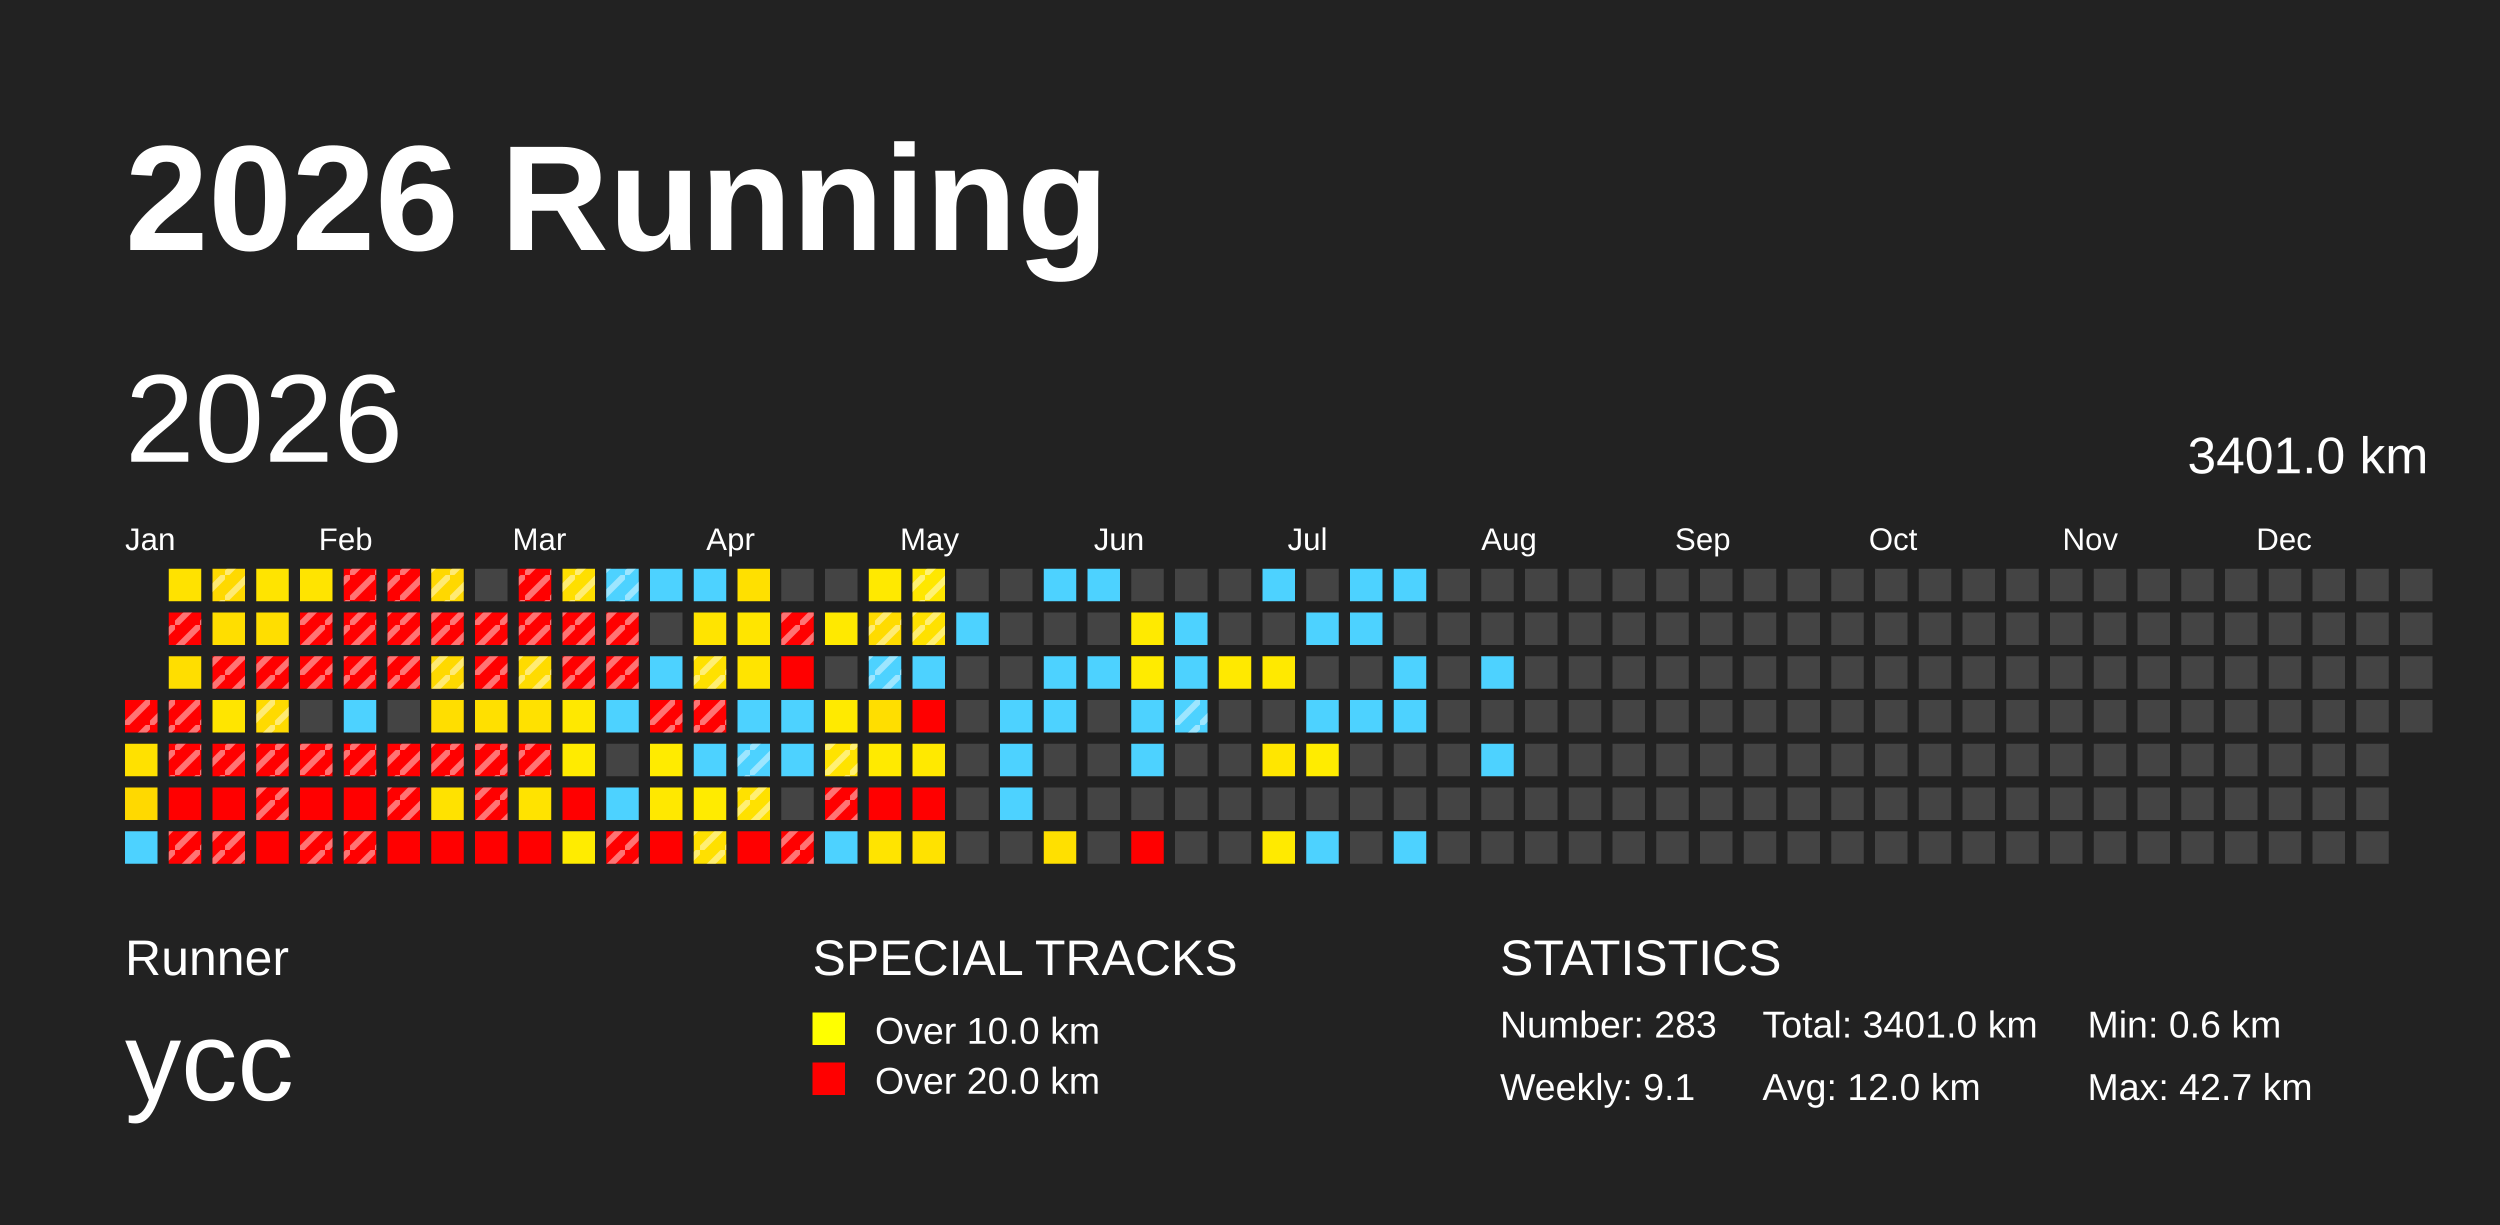
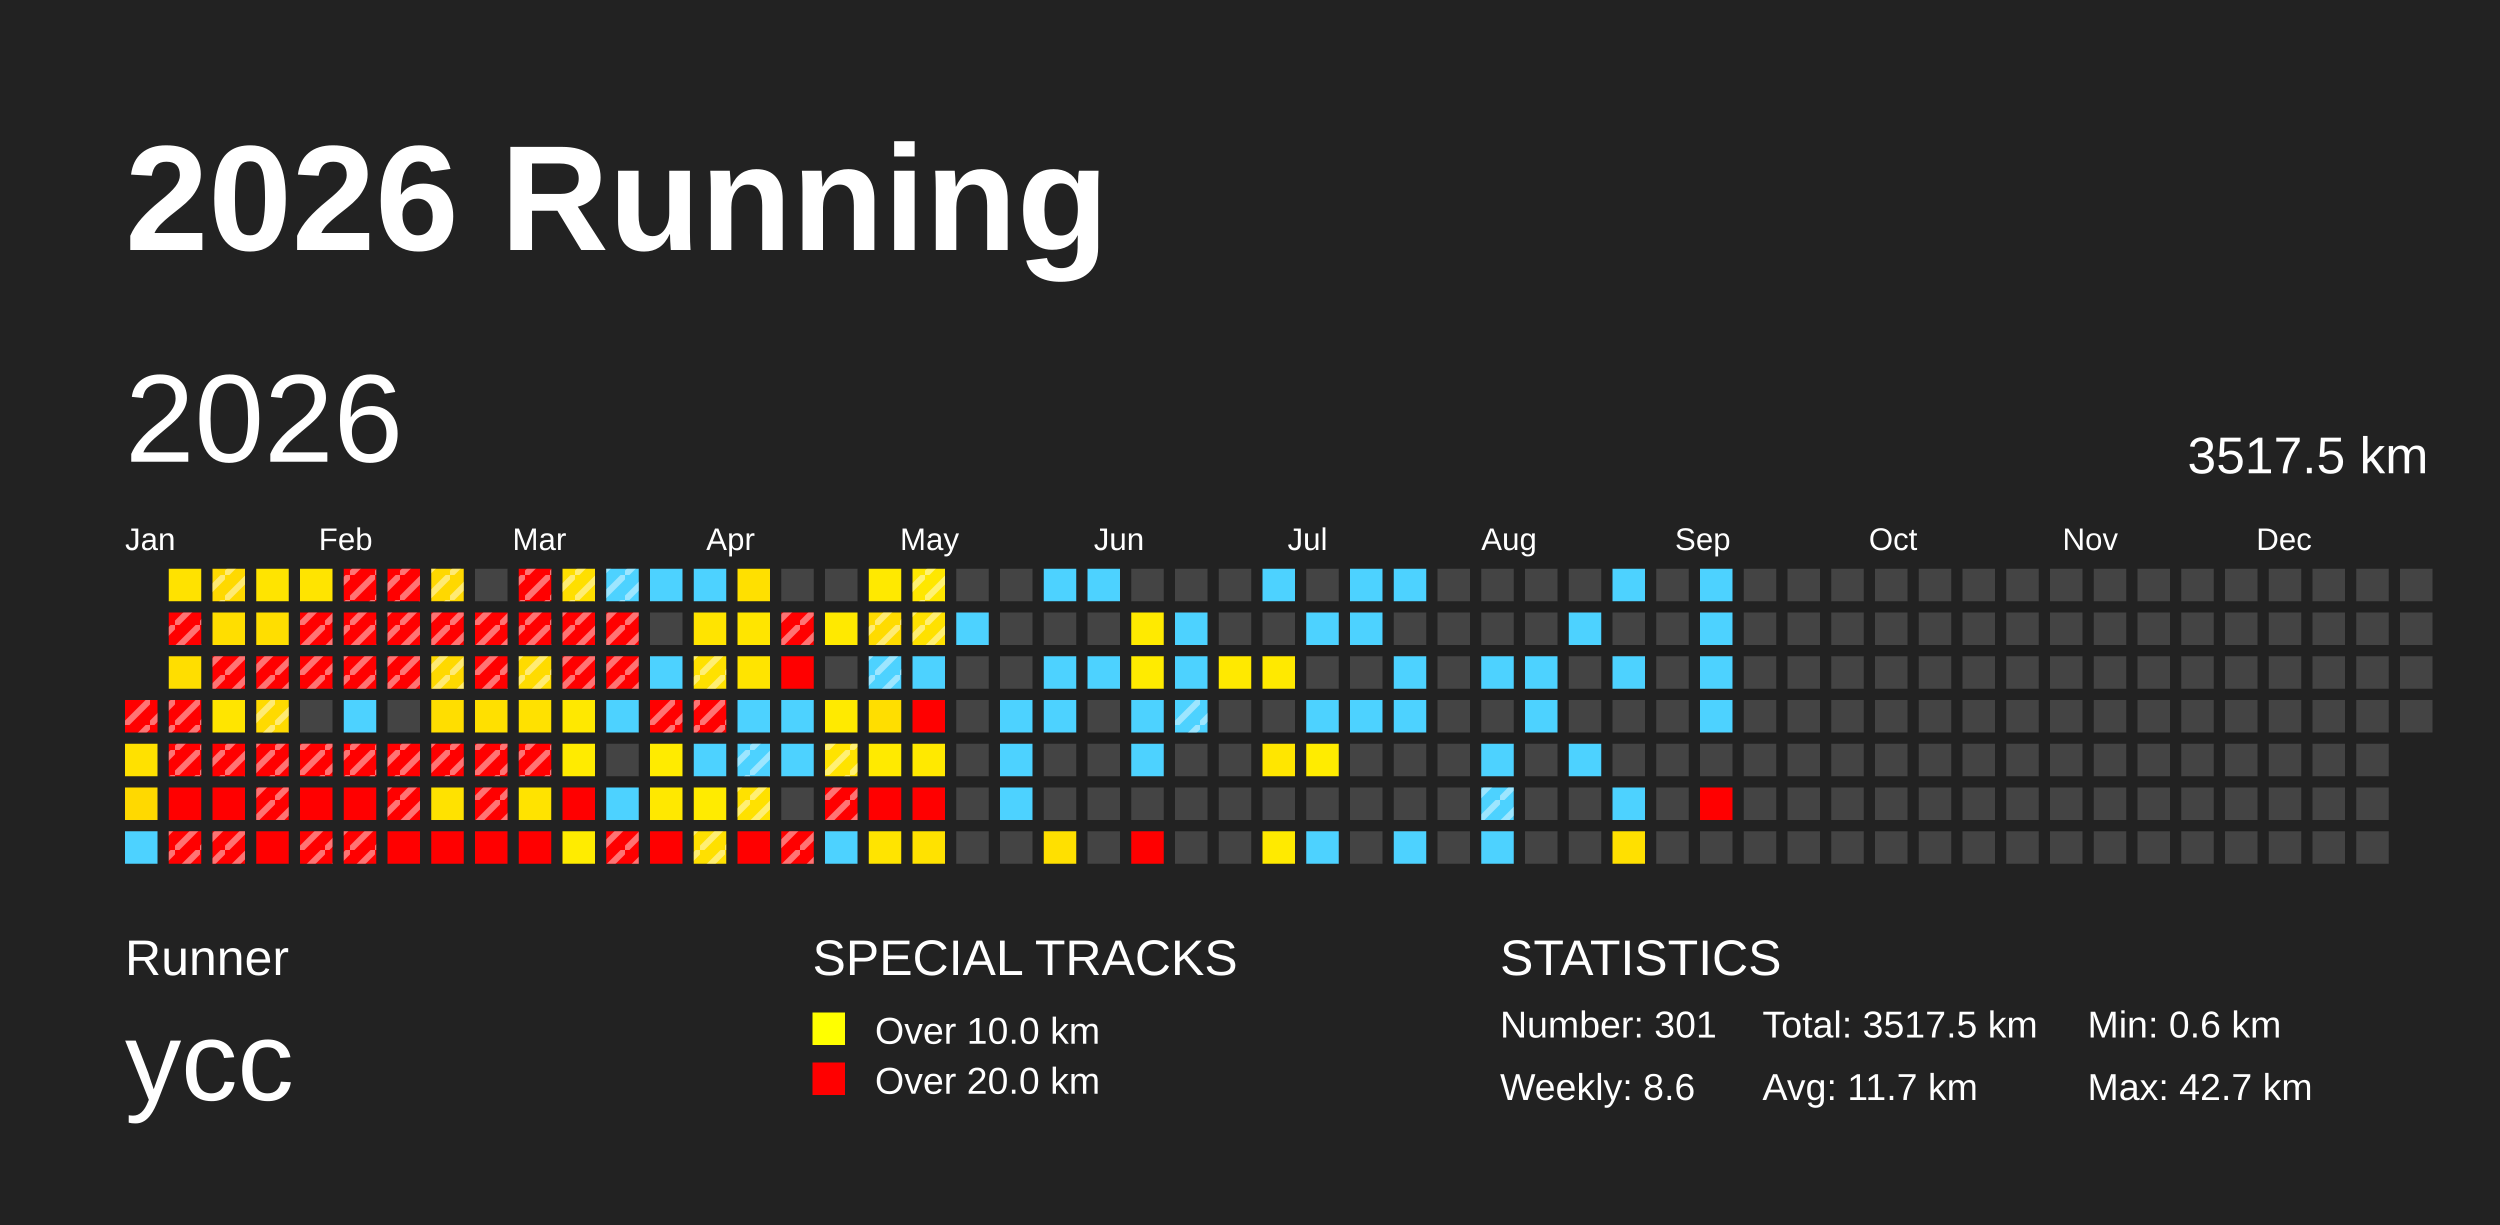
<svg xmlns="http://www.w3.org/2000/svg" baseProfile="full" height="98mm" version="1.1" viewBox="0,0,200,98" width="200mm">
  <defs>
    <pattern height="2" id="indoor-stripe" patternUnits="userSpaceOnUse" width="2">
      <line stroke="white" stroke-opacity="0.45" stroke-width="0.5" x1="0" x2="2" y1="2" y2="0" />
    </pattern>
  </defs>
  <rect fill="#222222" height="98" width="200" x="0" y="0" />
  <text fill="#FFFFFF" style="font-size:12px; font-family:Arial; font-weight:bold;" x="10" y="20">2026 Running</text>
  <text fill="#FFFFFF" style="font-size:4px; font-family:Arial" x="10" y="78">Runner</text>
  <text fill="#FFFFFF" style="font-size:9px; font-family:Arial" x="10" y="88">ycc</text>
  <text fill="#FFFFFF" style="font-size:4px; font-family:Arial" x="65" y="78">SPECIAL TRACKS</text>
  <rect fill="yellow" height="2.6" width="2.6" x="65" y="81" />
  <text fill="#FFFFFF" style="font-size:3px; font-family:Arial" x="70" y="83.5">Over 10.0 km</text>
  <rect fill="red" height="2.6" width="2.6" x="65" y="85" />
  <text fill="#FFFFFF" style="font-size:3px; font-family:Arial" x="70" y="87.5">Over 20.0 km</text>
  <text fill="#FFFFFF" style="font-size:4px; font-family:Arial" x="120" y="78">STATISTICS</text>
-   <text fill="#FFFFFF" style="font-size:3px; font-family:Arial" x="120" y="83">Number: 283</text>
-   <text fill="#FFFFFF" style="font-size:3px; font-family:Arial" x="120" y="88">Weekly: 9.1</text>
-   <text fill="#FFFFFF" style="font-size:3px; font-family:Arial" x="141" y="83">Total: 3401.0 km</text>
-   <text fill="#FFFFFF" style="font-size:3px; font-family:Arial" x="141" y="88">Avg: 12.0 km</text>
+   <text fill="#FFFFFF" style="font-size:3px; font-family:Arial" x="120" y="83">Number: 301</text>
+   <text fill="#FFFFFF" style="font-size:3px; font-family:Arial" x="120" y="88">Weekly: 8.6</text>
+   <text fill="#FFFFFF" style="font-size:3px; font-family:Arial" x="141" y="83">Total: 3517.5 km</text>
+   <text fill="#FFFFFF" style="font-size:3px; font-family:Arial" x="141" y="88">Avg: 11.7 km</text>
  <text fill="#FFFFFF" style="font-size:3px; font-family:Arial" x="167" y="83">Min: 0.6 km</text>
  <text fill="#FFFFFF" style="font-size:3px; font-family:Arial" x="167" y="88">Max: 42.7 km</text>
  <text dominant-baseline="hanging" fill="#FFFFFF" style="font-size:10.0px; font-family:Arial;" x="10" y="30">2026</text>
-   <text dominant-baseline="hanging" fill="#FFFFFF" style="font-size:4.125px; font-family:Arial;" x="175" y="35">3401.0 km</text>
+   <text dominant-baseline="hanging" fill="#FFFFFF" style="font-size:4.125px; font-family:Arial;" x="175" y="35">3517.5 km</text>
  <text fill="#FFFFFF" style="font-size:2.5px; font-family:Arial" x="10.0" y="44">Jan</text>
  <text fill="#FFFFFF" style="font-size:2.5px; font-family:Arial" x="25.5" y="44">Feb</text>
  <text fill="#FFFFFF" style="font-size:2.5px; font-family:Arial" x="41.0" y="44">Mar</text>
  <text fill="#FFFFFF" style="font-size:2.5px; font-family:Arial" x="56.5" y="44">Apr</text>
  <text fill="#FFFFFF" style="font-size:2.5px; font-family:Arial" x="72.0" y="44">May</text>
  <text fill="#FFFFFF" style="font-size:2.5px; font-family:Arial" x="87.5" y="44">Jun</text>
  <text fill="#FFFFFF" style="font-size:2.5px; font-family:Arial" x="103.0" y="44">Jul</text>
  <text fill="#FFFFFF" style="font-size:2.5px; font-family:Arial" x="118.5" y="44">Aug</text>
  <text fill="#FFFFFF" style="font-size:2.5px; font-family:Arial" x="134.0" y="44">Sep</text>
  <text fill="#FFFFFF" style="font-size:2.5px; font-family:Arial" x="149.5" y="44">Oct</text>
  <text fill="#FFFFFF" style="font-size:2.5px; font-family:Arial" x="165.0" y="44">Nov</text>
  <text fill="#FFFFFF" style="font-size:2.5px; font-family:Arial" x="180.5" y="44">Dec</text>
  <rect fill="red" height="2.6" width="2.6" x="10.0" y="56.0" />
  <rect fill="url(#indoor-stripe)" height="2.6" width="2.6" x="10.0" y="56.0" />
  <rect fill="#ffe100" height="2.6" width="2.6" x="10.0" y="59.5" />
  <rect fill="#ffd900" height="2.6" width="2.6" x="10.0" y="63.0" />
  <rect fill="#4dd2ff" height="2.6" width="2.6" x="10.0" y="66.5" />
  <rect fill="#ffe200" height="2.6" width="2.6" x="13.5" y="45.5" />
  <rect fill="red" height="2.6" width="2.6" x="13.5" y="49.0" />
  <rect fill="url(#indoor-stripe)" height="2.6" width="2.6" x="13.5" y="49.0" />
  <rect fill="#ffde00" height="2.6" width="2.6" x="13.5" y="52.5" />
  <rect fill="red" height="2.6" width="2.6" x="13.5" y="56.0" />
  <rect fill="url(#indoor-stripe)" height="2.6" width="2.6" x="13.5" y="56.0" />
  <rect fill="red" height="2.6" width="2.6" x="13.5" y="59.5" />
  <rect fill="url(#indoor-stripe)" height="2.6" width="2.6" x="13.5" y="59.5" />
  <rect fill="red" height="2.6" width="2.6" x="13.5" y="63.0" />
  <rect fill="red" height="2.6" width="2.6" x="13.5" y="66.5" />
  <rect fill="url(#indoor-stripe)" height="2.6" width="2.6" x="13.5" y="66.5" />
  <rect fill="#ffd900" height="2.6" width="2.6" x="17.0" y="45.5" />
  <rect fill="url(#indoor-stripe)" height="2.6" width="2.6" x="17.0" y="45.5" />
  <rect fill="#ffde00" height="2.6" width="2.6" x="17.0" y="49.0" />
  <rect fill="red" height="2.6" width="2.6" x="17.0" y="52.5" />
  <rect fill="url(#indoor-stripe)" height="2.6" width="2.6" x="17.0" y="52.5" />
  <rect fill="#ffe500" height="2.6" width="2.6" x="17.0" y="56.0" />
  <rect fill="red" height="2.6" width="2.6" x="17.0" y="59.5" />
  <rect fill="url(#indoor-stripe)" height="2.6" width="2.6" x="17.0" y="59.5" />
  <rect fill="red" height="2.6" width="2.6" x="17.0" y="63.0" />
  <rect fill="red" height="2.6" width="2.6" x="17.0" y="66.5" />
  <rect fill="url(#indoor-stripe)" height="2.6" width="2.6" x="17.0" y="66.5" />
  <rect fill="#ffe400" height="2.6" width="2.6" x="20.5" y="45.5" />
  <rect fill="#ffde00" height="2.6" width="2.6" x="20.5" y="49.0" />
  <rect fill="red" height="2.6" width="2.6" x="20.5" y="52.5" />
  <rect fill="url(#indoor-stripe)" height="2.6" width="2.6" x="20.5" y="52.5" />
  <rect fill="#ffda00" height="2.6" width="2.6" x="20.5" y="56.0" />
  <rect fill="url(#indoor-stripe)" height="2.6" width="2.6" x="20.5" y="56.0" />
  <rect fill="red" height="2.6" width="2.6" x="20.5" y="59.5" />
  <rect fill="url(#indoor-stripe)" height="2.6" width="2.6" x="20.5" y="59.5" />
  <rect fill="red" height="2.6" width="2.6" x="20.5" y="63.0" />
  <rect fill="url(#indoor-stripe)" height="2.6" width="2.6" x="20.5" y="63.0" />
  <rect fill="red" height="2.6" width="2.6" x="20.5" y="66.5" />
  <rect fill="#ffe400" height="2.6" width="2.6" x="24.0" y="45.5" />
  <rect fill="red" height="2.6" width="2.6" x="24.0" y="49.0" />
  <rect fill="url(#indoor-stripe)" height="2.6" width="2.6" x="24.0" y="49.0" />
  <rect fill="red" height="2.6" width="2.6" x="24.0" y="52.5" />
  <rect fill="url(#indoor-stripe)" height="2.6" width="2.6" x="24.0" y="52.5" />
  <rect fill="#444444" height="2.6" width="2.6" x="24.0" y="56.0" />
  <rect fill="red" height="2.6" width="2.6" x="24.0" y="59.5" />
  <rect fill="url(#indoor-stripe)" height="2.6" width="2.6" x="24.0" y="59.5" />
  <rect fill="red" height="2.6" width="2.6" x="24.0" y="63.0" />
  <rect fill="red" height="2.6" width="2.6" x="24.0" y="66.5" />
  <rect fill="url(#indoor-stripe)" height="2.6" width="2.6" x="24.0" y="66.5" />
  <rect fill="red" height="2.6" width="2.6" x="27.5" y="45.5" />
  <rect fill="url(#indoor-stripe)" height="2.6" width="2.6" x="27.5" y="45.5" />
  <rect fill="red" height="2.6" width="2.6" x="27.5" y="49.0" />
  <rect fill="url(#indoor-stripe)" height="2.6" width="2.6" x="27.5" y="49.0" />
  <rect fill="red" height="2.6" width="2.6" x="27.5" y="52.5" />
  <rect fill="url(#indoor-stripe)" height="2.6" width="2.6" x="27.5" y="52.5" />
  <rect fill="#4dd2ff" height="2.6" width="2.6" x="27.5" y="56.0" />
  <rect fill="red" height="2.6" width="2.6" x="27.5" y="59.5" />
  <rect fill="url(#indoor-stripe)" height="2.6" width="2.6" x="27.5" y="59.5" />
  <rect fill="red" height="2.6" width="2.6" x="27.5" y="63.0" />
  <rect fill="red" height="2.6" width="2.6" x="27.5" y="66.5" />
  <rect fill="url(#indoor-stripe)" height="2.6" width="2.6" x="27.5" y="66.5" />
  <rect fill="red" height="2.6" width="2.6" x="31.0" y="45.5" />
  <rect fill="url(#indoor-stripe)" height="2.6" width="2.6" x="31.0" y="45.5" />
  <rect fill="red" height="2.6" width="2.6" x="31.0" y="49.0" />
  <rect fill="url(#indoor-stripe)" height="2.6" width="2.6" x="31.0" y="49.0" />
  <rect fill="red" height="2.6" width="2.6" x="31.0" y="52.5" />
  <rect fill="url(#indoor-stripe)" height="2.6" width="2.6" x="31.0" y="52.5" />
  <rect fill="#444444" height="2.6" width="2.6" x="31.0" y="56.0" />
  <rect fill="red" height="2.6" width="2.6" x="31.0" y="59.5" />
  <rect fill="url(#indoor-stripe)" height="2.6" width="2.6" x="31.0" y="59.5" />
  <rect fill="red" height="2.6" width="2.6" x="31.0" y="63.0" />
  <rect fill="url(#indoor-stripe)" height="2.6" width="2.6" x="31.0" y="63.0" />
  <rect fill="red" height="2.6" width="2.6" x="31.0" y="66.5" />
  <rect fill="#ffd800" height="2.6" width="2.6" x="34.5" y="45.5" />
  <rect fill="url(#indoor-stripe)" height="2.6" width="2.6" x="34.5" y="45.5" />
  <rect fill="red" height="2.6" width="2.6" x="34.5" y="49.0" />
  <rect fill="url(#indoor-stripe)" height="2.6" width="2.6" x="34.5" y="49.0" />
  <rect fill="#ffd900" height="2.6" width="2.6" x="34.5" y="52.5" />
  <rect fill="url(#indoor-stripe)" height="2.6" width="2.6" x="34.5" y="52.5" />
  <rect fill="#ffde00" height="2.6" width="2.6" x="34.5" y="56.0" />
  <rect fill="red" height="2.6" width="2.6" x="34.5" y="59.5" />
  <rect fill="url(#indoor-stripe)" height="2.6" width="2.6" x="34.5" y="59.5" />
  <rect fill="#ffe200" height="2.6" width="2.6" x="34.5" y="63.0" />
  <rect fill="red" height="2.6" width="2.6" x="34.5" y="66.5" />
  <rect fill="#444444" height="2.6" width="2.6" x="38.0" y="45.5" />
  <rect fill="red" height="2.6" width="2.6" x="38.0" y="49.0" />
  <rect fill="url(#indoor-stripe)" height="2.6" width="2.6" x="38.0" y="49.0" />
  <rect fill="red" height="2.6" width="2.6" x="38.0" y="52.5" />
  <rect fill="url(#indoor-stripe)" height="2.6" width="2.6" x="38.0" y="52.5" />
  <rect fill="#ffe000" height="2.6" width="2.6" x="38.0" y="56.0" />
  <rect fill="red" height="2.6" width="2.6" x="38.0" y="59.5" />
  <rect fill="url(#indoor-stripe)" height="2.6" width="2.6" x="38.0" y="59.5" />
  <rect fill="red" height="2.6" width="2.6" x="38.0" y="63.0" />
  <rect fill="url(#indoor-stripe)" height="2.6" width="2.6" x="38.0" y="63.0" />
  <rect fill="red" height="2.6" width="2.6" x="38.0" y="66.5" />
  <rect fill="red" height="2.6" width="2.6" x="41.5" y="45.5" />
  <rect fill="url(#indoor-stripe)" height="2.6" width="2.6" x="41.5" y="45.5" />
  <rect fill="red" height="2.6" width="2.6" x="41.5" y="49.0" />
  <rect fill="url(#indoor-stripe)" height="2.6" width="2.6" x="41.5" y="49.0" />
  <rect fill="#ffdb00" height="2.6" width="2.6" x="41.5" y="52.5" />
  <rect fill="url(#indoor-stripe)" height="2.6" width="2.6" x="41.5" y="52.5" />
  <rect fill="#ffe100" height="2.6" width="2.6" x="41.5" y="56.0" />
  <rect fill="red" height="2.6" width="2.6" x="41.5" y="59.5" />
  <rect fill="url(#indoor-stripe)" height="2.6" width="2.6" x="41.5" y="59.5" />
  <rect fill="#ffe300" height="2.6" width="2.6" x="41.5" y="63.0" />
  <rect fill="red" height="2.6" width="2.6" x="41.5" y="66.5" />
  <rect fill="#ffdf00" height="2.6" width="2.6" x="45.0" y="45.5" />
  <rect fill="url(#indoor-stripe)" height="2.6" width="2.6" x="45.0" y="45.5" />
  <rect fill="red" height="2.6" width="2.6" x="45.0" y="49.0" />
  <rect fill="url(#indoor-stripe)" height="2.6" width="2.6" x="45.0" y="49.0" />
  <rect fill="red" height="2.6" width="2.6" x="45.0" y="52.5" />
  <rect fill="url(#indoor-stripe)" height="2.6" width="2.6" x="45.0" y="52.5" />
  <rect fill="#ffe800" height="2.6" width="2.6" x="45.0" y="56.0" />
  <rect fill="#ffeb00" height="2.6" width="2.6" x="45.0" y="59.5" />
  <rect fill="red" height="2.6" width="2.6" x="45.0" y="63.0" />
  <rect fill="#ffec00" height="2.6" width="2.6" x="45.0" y="66.5" />
  <rect fill="#4dd2ff" height="2.6" width="2.6" x="48.5" y="45.5" />
  <rect fill="url(#indoor-stripe)" height="2.6" width="2.6" x="48.5" y="45.5" />
  <rect fill="red" height="2.6" width="2.6" x="48.5" y="49.0" />
  <rect fill="url(#indoor-stripe)" height="2.6" width="2.6" x="48.5" y="49.0" />
  <rect fill="red" height="2.6" width="2.6" x="48.5" y="52.5" />
  <rect fill="url(#indoor-stripe)" height="2.6" width="2.6" x="48.5" y="52.5" />
  <rect fill="#4dd2ff" height="2.6" width="2.6" x="48.5" y="56.0" />
  <rect fill="#444444" height="2.6" width="2.6" x="48.5" y="59.5" />
  <rect fill="#4dd2ff" height="2.6" width="2.6" x="48.5" y="63.0" />
  <rect fill="red" height="2.6" width="2.6" x="48.5" y="66.5" />
  <rect fill="url(#indoor-stripe)" height="2.6" width="2.6" x="48.5" y="66.5" />
  <rect fill="#4dd2ff" height="2.6" width="2.6" x="52.0" y="45.5" />
  <rect fill="#444444" height="2.6" width="2.6" x="52.0" y="49.0" />
  <rect fill="#4dd2ff" height="2.6" width="2.6" x="52.0" y="52.5" />
  <rect fill="red" height="2.6" width="2.6" x="52.0" y="56.0" />
  <rect fill="url(#indoor-stripe)" height="2.6" width="2.6" x="52.0" y="56.0" />
  <rect fill="#ffeb00" height="2.6" width="2.6" x="52.0" y="59.5" />
  <rect fill="#ffe800" height="2.6" width="2.6" x="52.0" y="63.0" />
  <rect fill="red" height="2.6" width="2.6" x="52.0" y="66.5" />
  <rect fill="#4dd2ff" height="2.6" width="2.6" x="55.5" y="45.5" />
  <rect fill="#ffe400" height="2.6" width="2.6" x="55.5" y="49.0" />
  <rect fill="#ffe100" height="2.6" width="2.6" x="55.5" y="52.5" />
  <rect fill="url(#indoor-stripe)" height="2.6" width="2.6" x="55.5" y="52.5" />
  <rect fill="red" height="2.6" width="2.6" x="55.5" y="56.0" />
  <rect fill="url(#indoor-stripe)" height="2.6" width="2.6" x="55.5" y="56.0" />
  <rect fill="#4dd2ff" height="2.6" width="2.6" x="55.5" y="59.5" />
  <rect fill="#ffeb00" height="2.6" width="2.6" x="55.5" y="63.0" />
  <rect fill="#ffe000" height="2.6" width="2.6" x="55.5" y="66.5" />
  <rect fill="url(#indoor-stripe)" height="2.6" width="2.6" x="55.5" y="66.5" />
  <rect fill="#ffe000" height="2.6" width="2.6" x="59.0" y="45.5" />
  <rect fill="#ffe500" height="2.6" width="2.6" x="59.0" y="49.0" />
  <rect fill="#ffe400" height="2.6" width="2.6" x="59.0" y="52.5" />
  <rect fill="#4dd2ff" height="2.6" width="2.6" x="59.0" y="56.0" />
  <rect fill="#4dd2ff" height="2.6" width="2.6" x="59.0" y="59.5" />
  <rect fill="url(#indoor-stripe)" height="2.6" width="2.6" x="59.0" y="59.5" />
  <rect fill="#ffe100" height="2.6" width="2.6" x="59.0" y="63.0" />
  <rect fill="url(#indoor-stripe)" height="2.6" width="2.6" x="59.0" y="63.0" />
  <rect fill="red" height="2.6" width="2.6" x="59.0" y="66.5" />
  <rect fill="#444444" height="2.6" width="2.6" x="62.5" y="45.5" />
  <rect fill="red" height="2.6" width="2.6" x="62.5" y="49.0" />
  <rect fill="url(#indoor-stripe)" height="2.6" width="2.6" x="62.5" y="49.0" />
  <rect fill="red" height="2.6" width="2.6" x="62.5" y="52.5" />
  <rect fill="#4dd2ff" height="2.6" width="2.6" x="62.5" y="56.0" />
  <rect fill="#4dd2ff" height="2.6" width="2.6" x="62.5" y="59.5" />
  <rect fill="#444444" height="2.6" width="2.6" x="62.5" y="63.0" />
  <rect fill="red" height="2.6" width="2.6" x="62.5" y="66.5" />
  <rect fill="url(#indoor-stripe)" height="2.6" width="2.6" x="62.5" y="66.5" />
  <rect fill="#444444" height="2.6" width="2.6" x="66.0" y="45.5" />
  <rect fill="#ffe900" height="2.6" width="2.6" x="66.0" y="49.0" />
  <rect fill="#444444" height="2.6" width="2.6" x="66.0" y="52.5" />
  <rect fill="#ffea00" height="2.6" width="2.6" x="66.0" y="56.0" />
  <rect fill="#ffe300" height="2.6" width="2.6" x="66.0" y="59.5" />
  <rect fill="url(#indoor-stripe)" height="2.6" width="2.6" x="66.0" y="59.5" />
  <rect fill="red" height="2.6" width="2.6" x="66.0" y="63.0" />
  <rect fill="url(#indoor-stripe)" height="2.6" width="2.6" x="66.0" y="63.0" />
  <rect fill="#4dd2ff" height="2.6" width="2.6" x="66.0" y="66.5" />
  <rect fill="#ffe900" height="2.6" width="2.6" x="69.5" y="45.5" />
  <rect fill="#ffdb00" height="2.6" width="2.6" x="69.5" y="49.0" />
  <rect fill="url(#indoor-stripe)" height="2.6" width="2.6" x="69.5" y="49.0" />
  <rect fill="#4dd2ff" height="2.6" width="2.6" x="69.5" y="52.5" />
  <rect fill="url(#indoor-stripe)" height="2.6" width="2.6" x="69.5" y="52.5" />
  <rect fill="#ffde00" height="2.6" width="2.6" x="69.5" y="56.0" />
  <rect fill="#ffea00" height="2.6" width="2.6" x="69.5" y="59.5" />
  <rect fill="red" height="2.6" width="2.6" x="69.5" y="63.0" />
  <rect fill="#ffe400" height="2.6" width="2.6" x="69.5" y="66.5" />
  <rect fill="#ffe700" height="2.6" width="2.6" x="73.0" y="45.5" />
  <rect fill="url(#indoor-stripe)" height="2.6" width="2.6" x="73.0" y="45.5" />
  <rect fill="#ffe100" height="2.6" width="2.6" x="73.0" y="49.0" />
  <rect fill="url(#indoor-stripe)" height="2.6" width="2.6" x="73.0" y="49.0" />
  <rect fill="#4dd2ff" height="2.6" width="2.6" x="73.0" y="52.5" />
  <rect fill="red" height="2.6" width="2.6" x="73.0" y="56.0" />
  <rect fill="#ffe900" height="2.6" width="2.6" x="73.0" y="59.5" />
  <rect fill="red" height="2.6" width="2.6" x="73.0" y="63.0" />
  <rect fill="#ffe200" height="2.6" width="2.6" x="73.0" y="66.5" />
  <rect fill="#444444" height="2.6" width="2.6" x="76.5" y="45.5" />
  <rect fill="#4dd2ff" height="2.6" width="2.6" x="76.5" y="49.0" />
  <rect fill="#444444" height="2.6" width="2.6" x="76.5" y="52.5" />
  <rect fill="#444444" height="2.6" width="2.6" x="76.5" y="56.0" />
  <rect fill="#444444" height="2.6" width="2.6" x="76.5" y="59.5" />
  <rect fill="#444444" height="2.6" width="2.6" x="76.5" y="63.0" />
  <rect fill="#444444" height="2.6" width="2.6" x="76.5" y="66.5" />
  <rect fill="#444444" height="2.6" width="2.6" x="80.0" y="45.5" />
  <rect fill="#444444" height="2.6" width="2.6" x="80.0" y="49.0" />
  <rect fill="#444444" height="2.6" width="2.6" x="80.0" y="52.5" />
  <rect fill="#4dd2ff" height="2.6" width="2.6" x="80.0" y="56.0" />
  <rect fill="#4dd2ff" height="2.6" width="2.6" x="80.0" y="59.5" />
  <rect fill="#4dd2ff" height="2.6" width="2.6" x="80.0" y="63.0" />
  <rect fill="#444444" height="2.6" width="2.6" x="80.0" y="66.5" />
  <rect fill="#4dd2ff" height="2.6" width="2.6" x="83.5" y="45.5" />
  <rect fill="#444444" height="2.6" width="2.6" x="83.5" y="49.0" />
  <rect fill="#4dd2ff" height="2.6" width="2.6" x="83.5" y="52.5" />
  <rect fill="#4dd2ff" height="2.6" width="2.6" x="83.5" y="56.0" />
  <rect fill="#444444" height="2.6" width="2.6" x="83.5" y="59.5" />
  <rect fill="#444444" height="2.6" width="2.6" x="83.5" y="63.0" />
  <rect fill="#ffe000" height="2.6" width="2.6" x="83.5" y="66.5" />
  <rect fill="#4dd2ff" height="2.6" width="2.6" x="87.0" y="45.5" />
  <rect fill="#444444" height="2.6" width="2.6" x="87.0" y="49.0" />
  <rect fill="#4dd2ff" height="2.6" width="2.6" x="87.0" y="52.5" />
  <rect fill="#444444" height="2.6" width="2.6" x="87.0" y="56.0" />
  <rect fill="#444444" height="2.6" width="2.6" x="87.0" y="59.5" />
  <rect fill="#444444" height="2.6" width="2.6" x="87.0" y="63.0" />
  <rect fill="#444444" height="2.6" width="2.6" x="87.0" y="66.5" />
  <rect fill="#444444" height="2.6" width="2.6" x="90.5" y="45.5" />
  <rect fill="#ffea00" height="2.6" width="2.6" x="90.5" y="49.0" />
  <rect fill="#ffeb00" height="2.6" width="2.6" x="90.5" y="52.5" />
  <rect fill="#4dd2ff" height="2.6" width="2.6" x="90.5" y="56.0" />
  <rect fill="#4dd2ff" height="2.6" width="2.6" x="90.5" y="59.5" />
  <rect fill="#444444" height="2.6" width="2.6" x="90.5" y="63.0" />
  <rect fill="red" height="2.6" width="2.6" x="90.5" y="66.5" />
  <rect fill="#444444" height="2.6" width="2.6" x="94.0" y="45.5" />
  <rect fill="#4dd2ff" height="2.6" width="2.6" x="94.0" y="49.0" />
  <rect fill="#4dd2ff" height="2.6" width="2.6" x="94.0" y="52.5" />
  <rect fill="#4dd2ff" height="2.6" width="2.6" x="94.0" y="56.0" />
  <rect fill="url(#indoor-stripe)" height="2.6" width="2.6" x="94.0" y="56.0" />
  <rect fill="#444444" height="2.6" width="2.6" x="94.0" y="59.5" />
  <rect fill="#444444" height="2.6" width="2.6" x="94.0" y="63.0" />
  <rect fill="#444444" height="2.6" width="2.6" x="94.0" y="66.5" />
  <rect fill="#444444" height="2.6" width="2.6" x="97.5" y="45.5" />
  <rect fill="#444444" height="2.6" width="2.6" x="97.5" y="49.0" />
  <rect fill="#ffe900" height="2.6" width="2.6" x="97.5" y="52.5" />
  <rect fill="#444444" height="2.6" width="2.6" x="97.5" y="56.0" />
  <rect fill="#444444" height="2.6" width="2.6" x="97.5" y="59.5" />
  <rect fill="#444444" height="2.6" width="2.6" x="97.5" y="63.0" />
  <rect fill="#444444" height="2.6" width="2.6" x="97.5" y="66.5" />
  <rect fill="#4dd2ff" height="2.6" width="2.6" x="101.0" y="45.5" />
  <rect fill="#444444" height="2.6" width="2.6" x="101.0" y="49.0" />
  <rect fill="#ffe900" height="2.6" width="2.6" x="101.0" y="52.5" />
  <rect fill="#444444" height="2.6" width="2.6" x="101.0" y="56.0" />
  <rect fill="#ffe600" height="2.6" width="2.6" x="101.0" y="59.5" />
  <rect fill="#444444" height="2.6" width="2.6" x="101.0" y="63.0" />
  <rect fill="#ffea00" height="2.6" width="2.6" x="101.0" y="66.5" />
  <rect fill="#444444" height="2.6" width="2.6" x="104.5" y="45.5" />
  <rect fill="#4dd2ff" height="2.6" width="2.6" x="104.5" y="49.0" />
  <rect fill="#444444" height="2.6" width="2.6" x="104.5" y="52.5" />
  <rect fill="#4dd2ff" height="2.6" width="2.6" x="104.5" y="56.0" />
  <rect fill="#ffec00" height="2.6" width="2.6" x="104.5" y="59.5" />
  <rect fill="#444444" height="2.6" width="2.6" x="104.5" y="63.0" />
  <rect fill="#4dd2ff" height="2.6" width="2.6" x="104.5" y="66.5" />
  <rect fill="#4dd2ff" height="2.6" width="2.6" x="108.0" y="45.5" />
  <rect fill="#4dd2ff" height="2.6" width="2.6" x="108.0" y="49.0" />
  <rect fill="#444444" height="2.6" width="2.6" x="108.0" y="52.5" />
  <rect fill="#4dd2ff" height="2.6" width="2.6" x="108.0" y="56.0" />
  <rect fill="#444444" height="2.6" width="2.6" x="108.0" y="59.5" />
  <rect fill="#444444" height="2.6" width="2.6" x="108.0" y="63.0" />
  <rect fill="#444444" height="2.6" width="2.6" x="108.0" y="66.5" />
  <rect fill="#4dd2ff" height="2.6" width="2.6" x="111.5" y="45.5" />
  <rect fill="#444444" height="2.6" width="2.6" x="111.5" y="49.0" />
  <rect fill="#4dd2ff" height="2.6" width="2.6" x="111.5" y="52.5" />
  <rect fill="#4dd2ff" height="2.6" width="2.6" x="111.5" y="56.0" />
  <rect fill="#444444" height="2.6" width="2.6" x="111.5" y="59.5" />
  <rect fill="#444444" height="2.6" width="2.6" x="111.5" y="63.0" />
  <rect fill="#4dd2ff" height="2.6" width="2.6" x="111.5" y="66.5" />
  <rect fill="#444444" height="2.6" width="2.6" x="115.0" y="45.5" />
  <rect fill="#444444" height="2.6" width="2.6" x="115.0" y="49.0" />
  <rect fill="#444444" height="2.6" width="2.6" x="115.0" y="52.5" />
  <rect fill="#444444" height="2.6" width="2.6" x="115.0" y="56.0" />
  <rect fill="#444444" height="2.6" width="2.6" x="115.0" y="59.5" />
  <rect fill="#444444" height="2.6" width="2.6" x="115.0" y="63.0" />
  <rect fill="#444444" height="2.6" width="2.6" x="115.0" y="66.5" />
  <rect fill="#444444" height="2.6" width="2.6" x="118.5" y="45.5" />
  <rect fill="#444444" height="2.6" width="2.6" x="118.5" y="49.0" />
  <rect fill="#4dd2ff" height="2.6" width="2.6" x="118.5" y="52.5" />
  <rect fill="#444444" height="2.6" width="2.6" x="118.5" y="56.0" />
  <rect fill="#4dd2ff" height="2.6" width="2.6" x="118.5" y="59.5" />
-   <rect fill="#444444" height="2.6" width="2.6" x="118.5" y="63.0" />
-   <rect fill="#444444" height="2.6" width="2.6" x="118.5" y="66.5" />
+   <rect fill="#4dd2ff" height="2.6" width="2.6" x="118.5" y="63.0" />
+   <rect fill="url(#indoor-stripe)" height="2.6" width="2.6" x="118.5" y="63.0" />
+   <rect fill="#4dd2ff" height="2.6" width="2.6" x="118.5" y="66.5" />
  <rect fill="#444444" height="2.6" width="2.6" x="122.0" y="45.5" />
  <rect fill="#444444" height="2.6" width="2.6" x="122.0" y="49.0" />
-   <rect fill="#444444" height="2.6" width="2.6" x="122.0" y="52.5" />
-   <rect fill="#444444" height="2.6" width="2.6" x="122.0" y="56.0" />
+   <rect fill="#4dd2ff" height="2.6" width="2.6" x="122.0" y="52.5" />
+   <rect fill="#4dd2ff" height="2.6" width="2.6" x="122.0" y="56.0" />
  <rect fill="#444444" height="2.6" width="2.6" x="122.0" y="59.5" />
  <rect fill="#444444" height="2.6" width="2.6" x="122.0" y="63.0" />
  <rect fill="#444444" height="2.6" width="2.6" x="122.0" y="66.5" />
  <rect fill="#444444" height="2.6" width="2.6" x="125.5" y="45.5" />
-   <rect fill="#444444" height="2.6" width="2.6" x="125.5" y="49.0" />
+   <rect fill="#4dd2ff" height="2.6" width="2.6" x="125.5" y="49.0" />
  <rect fill="#444444" height="2.6" width="2.6" x="125.5" y="52.5" />
  <rect fill="#444444" height="2.6" width="2.6" x="125.5" y="56.0" />
-   <rect fill="#444444" height="2.6" width="2.6" x="125.5" y="59.5" />
+   <rect fill="#4dd2ff" height="2.6" width="2.6" x="125.5" y="59.5" />
  <rect fill="#444444" height="2.6" width="2.6" x="125.5" y="63.0" />
  <rect fill="#444444" height="2.6" width="2.6" x="125.5" y="66.5" />
-   <rect fill="#444444" height="2.6" width="2.6" x="129.0" y="45.5" />
+   <rect fill="#4dd2ff" height="2.6" width="2.6" x="129.0" y="45.5" />
  <rect fill="#444444" height="2.6" width="2.6" x="129.0" y="49.0" />
-   <rect fill="#444444" height="2.6" width="2.6" x="129.0" y="52.5" />
+   <rect fill="#4dd2ff" height="2.6" width="2.6" x="129.0" y="52.5" />
  <rect fill="#444444" height="2.6" width="2.6" x="129.0" y="56.0" />
  <rect fill="#444444" height="2.6" width="2.6" x="129.0" y="59.5" />
-   <rect fill="#444444" height="2.6" width="2.6" x="129.0" y="63.0" />
-   <rect fill="#444444" height="2.6" width="2.6" x="129.0" y="66.5" />
+   <rect fill="#4dd2ff" height="2.6" width="2.6" x="129.0" y="63.0" />
+   <rect fill="#ffe000" height="2.6" width="2.6" x="129.0" y="66.5" />
  <rect fill="#444444" height="2.6" width="2.6" x="132.5" y="45.5" />
  <rect fill="#444444" height="2.6" width="2.6" x="132.5" y="49.0" />
  <rect fill="#444444" height="2.6" width="2.6" x="132.5" y="52.5" />
  <rect fill="#444444" height="2.6" width="2.6" x="132.5" y="56.0" />
  <rect fill="#444444" height="2.6" width="2.6" x="132.5" y="59.5" />
  <rect fill="#444444" height="2.6" width="2.6" x="132.5" y="63.0" />
  <rect fill="#444444" height="2.6" width="2.6" x="132.5" y="66.5" />
-   <rect fill="#444444" height="2.6" width="2.6" x="136.0" y="45.5" />
-   <rect fill="#444444" height="2.6" width="2.6" x="136.0" y="49.0" />
-   <rect fill="#444444" height="2.6" width="2.6" x="136.0" y="52.5" />
-   <rect fill="#444444" height="2.6" width="2.6" x="136.0" y="56.0" />
+   <rect fill="#4dd2ff" height="2.6" width="2.6" x="136.0" y="45.5" />
+   <rect fill="#4dd2ff" height="2.6" width="2.6" x="136.0" y="49.0" />
+   <rect fill="#4dd2ff" height="2.6" width="2.6" x="136.0" y="52.5" />
+   <rect fill="#4dd2ff" height="2.6" width="2.6" x="136.0" y="56.0" />
  <rect fill="#444444" height="2.6" width="2.6" x="136.0" y="59.5" />
-   <rect fill="#444444" height="2.6" width="2.6" x="136.0" y="63.0" />
+   <rect fill="red" height="2.6" width="2.6" x="136.0" y="63.0" />
  <rect fill="#444444" height="2.6" width="2.6" x="136.0" y="66.5" />
  <rect fill="#444444" height="2.6" width="2.6" x="139.5" y="45.5" />
  <rect fill="#444444" height="2.6" width="2.6" x="139.5" y="49.0" />
  <rect fill="#444444" height="2.6" width="2.6" x="139.5" y="52.5" />
  <rect fill="#444444" height="2.6" width="2.6" x="139.5" y="56.0" />
  <rect fill="#444444" height="2.6" width="2.6" x="139.5" y="59.5" />
  <rect fill="#444444" height="2.6" width="2.6" x="139.5" y="63.0" />
  <rect fill="#444444" height="2.6" width="2.6" x="139.5" y="66.5" />
  <rect fill="#444444" height="2.6" width="2.6" x="143.0" y="45.5" />
  <rect fill="#444444" height="2.6" width="2.6" x="143.0" y="49.0" />
  <rect fill="#444444" height="2.6" width="2.6" x="143.0" y="52.5" />
  <rect fill="#444444" height="2.6" width="2.6" x="143.0" y="56.0" />
  <rect fill="#444444" height="2.6" width="2.6" x="143.0" y="59.5" />
  <rect fill="#444444" height="2.6" width="2.6" x="143.0" y="63.0" />
  <rect fill="#444444" height="2.6" width="2.6" x="143.0" y="66.5" />
  <rect fill="#444444" height="2.6" width="2.6" x="146.5" y="45.5" />
  <rect fill="#444444" height="2.6" width="2.6" x="146.5" y="49.0" />
  <rect fill="#444444" height="2.6" width="2.6" x="146.5" y="52.5" />
  <rect fill="#444444" height="2.6" width="2.6" x="146.5" y="56.0" />
  <rect fill="#444444" height="2.6" width="2.6" x="146.5" y="59.5" />
  <rect fill="#444444" height="2.6" width="2.6" x="146.5" y="63.0" />
  <rect fill="#444444" height="2.6" width="2.6" x="146.5" y="66.5" />
  <rect fill="#444444" height="2.6" width="2.6" x="150.0" y="45.5" />
  <rect fill="#444444" height="2.6" width="2.6" x="150.0" y="49.0" />
  <rect fill="#444444" height="2.6" width="2.6" x="150.0" y="52.5" />
  <rect fill="#444444" height="2.6" width="2.6" x="150.0" y="56.0" />
  <rect fill="#444444" height="2.6" width="2.6" x="150.0" y="59.5" />
  <rect fill="#444444" height="2.6" width="2.6" x="150.0" y="63.0" />
  <rect fill="#444444" height="2.6" width="2.6" x="150.0" y="66.5" />
  <rect fill="#444444" height="2.6" width="2.6" x="153.5" y="45.5" />
  <rect fill="#444444" height="2.6" width="2.6" x="153.5" y="49.0" />
  <rect fill="#444444" height="2.6" width="2.6" x="153.5" y="52.5" />
  <rect fill="#444444" height="2.6" width="2.6" x="153.5" y="56.0" />
  <rect fill="#444444" height="2.6" width="2.6" x="153.5" y="59.5" />
  <rect fill="#444444" height="2.6" width="2.6" x="153.5" y="63.0" />
  <rect fill="#444444" height="2.6" width="2.6" x="153.5" y="66.5" />
  <rect fill="#444444" height="2.6" width="2.6" x="157.0" y="45.5" />
  <rect fill="#444444" height="2.6" width="2.6" x="157.0" y="49.0" />
  <rect fill="#444444" height="2.6" width="2.6" x="157.0" y="52.5" />
  <rect fill="#444444" height="2.6" width="2.6" x="157.0" y="56.0" />
  <rect fill="#444444" height="2.6" width="2.6" x="157.0" y="59.5" />
  <rect fill="#444444" height="2.6" width="2.6" x="157.0" y="63.0" />
  <rect fill="#444444" height="2.6" width="2.6" x="157.0" y="66.5" />
  <rect fill="#444444" height="2.6" width="2.6" x="160.5" y="45.5" />
  <rect fill="#444444" height="2.6" width="2.6" x="160.5" y="49.0" />
  <rect fill="#444444" height="2.6" width="2.6" x="160.5" y="52.5" />
  <rect fill="#444444" height="2.6" width="2.6" x="160.5" y="56.0" />
  <rect fill="#444444" height="2.6" width="2.6" x="160.5" y="59.5" />
  <rect fill="#444444" height="2.6" width="2.6" x="160.5" y="63.0" />
  <rect fill="#444444" height="2.6" width="2.6" x="160.5" y="66.5" />
  <rect fill="#444444" height="2.6" width="2.6" x="164.0" y="45.5" />
  <rect fill="#444444" height="2.6" width="2.6" x="164.0" y="49.0" />
  <rect fill="#444444" height="2.6" width="2.6" x="164.0" y="52.5" />
  <rect fill="#444444" height="2.6" width="2.6" x="164.0" y="56.0" />
  <rect fill="#444444" height="2.6" width="2.6" x="164.0" y="59.5" />
  <rect fill="#444444" height="2.6" width="2.6" x="164.0" y="63.0" />
  <rect fill="#444444" height="2.6" width="2.6" x="164.0" y="66.5" />
  <rect fill="#444444" height="2.6" width="2.6" x="167.5" y="45.5" />
  <rect fill="#444444" height="2.6" width="2.6" x="167.5" y="49.0" />
  <rect fill="#444444" height="2.6" width="2.6" x="167.5" y="52.5" />
  <rect fill="#444444" height="2.6" width="2.6" x="167.5" y="56.0" />
  <rect fill="#444444" height="2.6" width="2.6" x="167.5" y="59.5" />
  <rect fill="#444444" height="2.6" width="2.6" x="167.5" y="63.0" />
  <rect fill="#444444" height="2.6" width="2.6" x="167.5" y="66.5" />
  <rect fill="#444444" height="2.6" width="2.6" x="171.0" y="45.5" />
  <rect fill="#444444" height="2.6" width="2.6" x="171.0" y="49.0" />
  <rect fill="#444444" height="2.6" width="2.6" x="171.0" y="52.5" />
  <rect fill="#444444" height="2.6" width="2.6" x="171.0" y="56.0" />
  <rect fill="#444444" height="2.6" width="2.6" x="171.0" y="59.5" />
  <rect fill="#444444" height="2.6" width="2.6" x="171.0" y="63.0" />
  <rect fill="#444444" height="2.6" width="2.6" x="171.0" y="66.5" />
  <rect fill="#444444" height="2.6" width="2.6" x="174.5" y="45.5" />
  <rect fill="#444444" height="2.6" width="2.6" x="174.5" y="49.0" />
  <rect fill="#444444" height="2.6" width="2.6" x="174.5" y="52.5" />
  <rect fill="#444444" height="2.6" width="2.6" x="174.5" y="56.0" />
  <rect fill="#444444" height="2.6" width="2.6" x="174.5" y="59.5" />
  <rect fill="#444444" height="2.6" width="2.6" x="174.5" y="63.0" />
  <rect fill="#444444" height="2.6" width="2.6" x="174.5" y="66.5" />
  <rect fill="#444444" height="2.6" width="2.6" x="178.0" y="45.5" />
  <rect fill="#444444" height="2.6" width="2.6" x="178.0" y="49.0" />
  <rect fill="#444444" height="2.6" width="2.6" x="178.0" y="52.5" />
  <rect fill="#444444" height="2.6" width="2.6" x="178.0" y="56.0" />
  <rect fill="#444444" height="2.6" width="2.6" x="178.0" y="59.5" />
  <rect fill="#444444" height="2.6" width="2.6" x="178.0" y="63.0" />
  <rect fill="#444444" height="2.6" width="2.6" x="178.0" y="66.5" />
  <rect fill="#444444" height="2.6" width="2.6" x="181.5" y="45.5" />
  <rect fill="#444444" height="2.6" width="2.6" x="181.5" y="49.0" />
  <rect fill="#444444" height="2.6" width="2.6" x="181.5" y="52.5" />
  <rect fill="#444444" height="2.6" width="2.6" x="181.5" y="56.0" />
  <rect fill="#444444" height="2.6" width="2.6" x="181.5" y="59.5" />
  <rect fill="#444444" height="2.6" width="2.6" x="181.5" y="63.0" />
  <rect fill="#444444" height="2.6" width="2.6" x="181.5" y="66.5" />
  <rect fill="#444444" height="2.6" width="2.6" x="185.0" y="45.5" />
  <rect fill="#444444" height="2.6" width="2.6" x="185.0" y="49.0" />
  <rect fill="#444444" height="2.6" width="2.6" x="185.0" y="52.5" />
  <rect fill="#444444" height="2.6" width="2.6" x="185.0" y="56.0" />
  <rect fill="#444444" height="2.6" width="2.6" x="185.0" y="59.5" />
  <rect fill="#444444" height="2.6" width="2.6" x="185.0" y="63.0" />
  <rect fill="#444444" height="2.6" width="2.6" x="185.0" y="66.5" />
  <rect fill="#444444" height="2.6" width="2.6" x="188.5" y="45.5" />
  <rect fill="#444444" height="2.6" width="2.6" x="188.5" y="49.0" />
  <rect fill="#444444" height="2.6" width="2.6" x="188.5" y="52.5" />
  <rect fill="#444444" height="2.6" width="2.6" x="188.5" y="56.0" />
  <rect fill="#444444" height="2.6" width="2.6" x="188.5" y="59.5" />
  <rect fill="#444444" height="2.6" width="2.6" x="188.5" y="63.0" />
  <rect fill="#444444" height="2.6" width="2.6" x="188.5" y="66.5" />
  <rect fill="#444444" height="2.6" width="2.6" x="192.0" y="45.5" />
  <rect fill="#444444" height="2.6" width="2.6" x="192.0" y="49.0" />
  <rect fill="#444444" height="2.6" width="2.6" x="192.0" y="52.5" />
  <rect fill="#444444" height="2.6" width="2.6" x="192.0" y="56.0" />
</svg>
